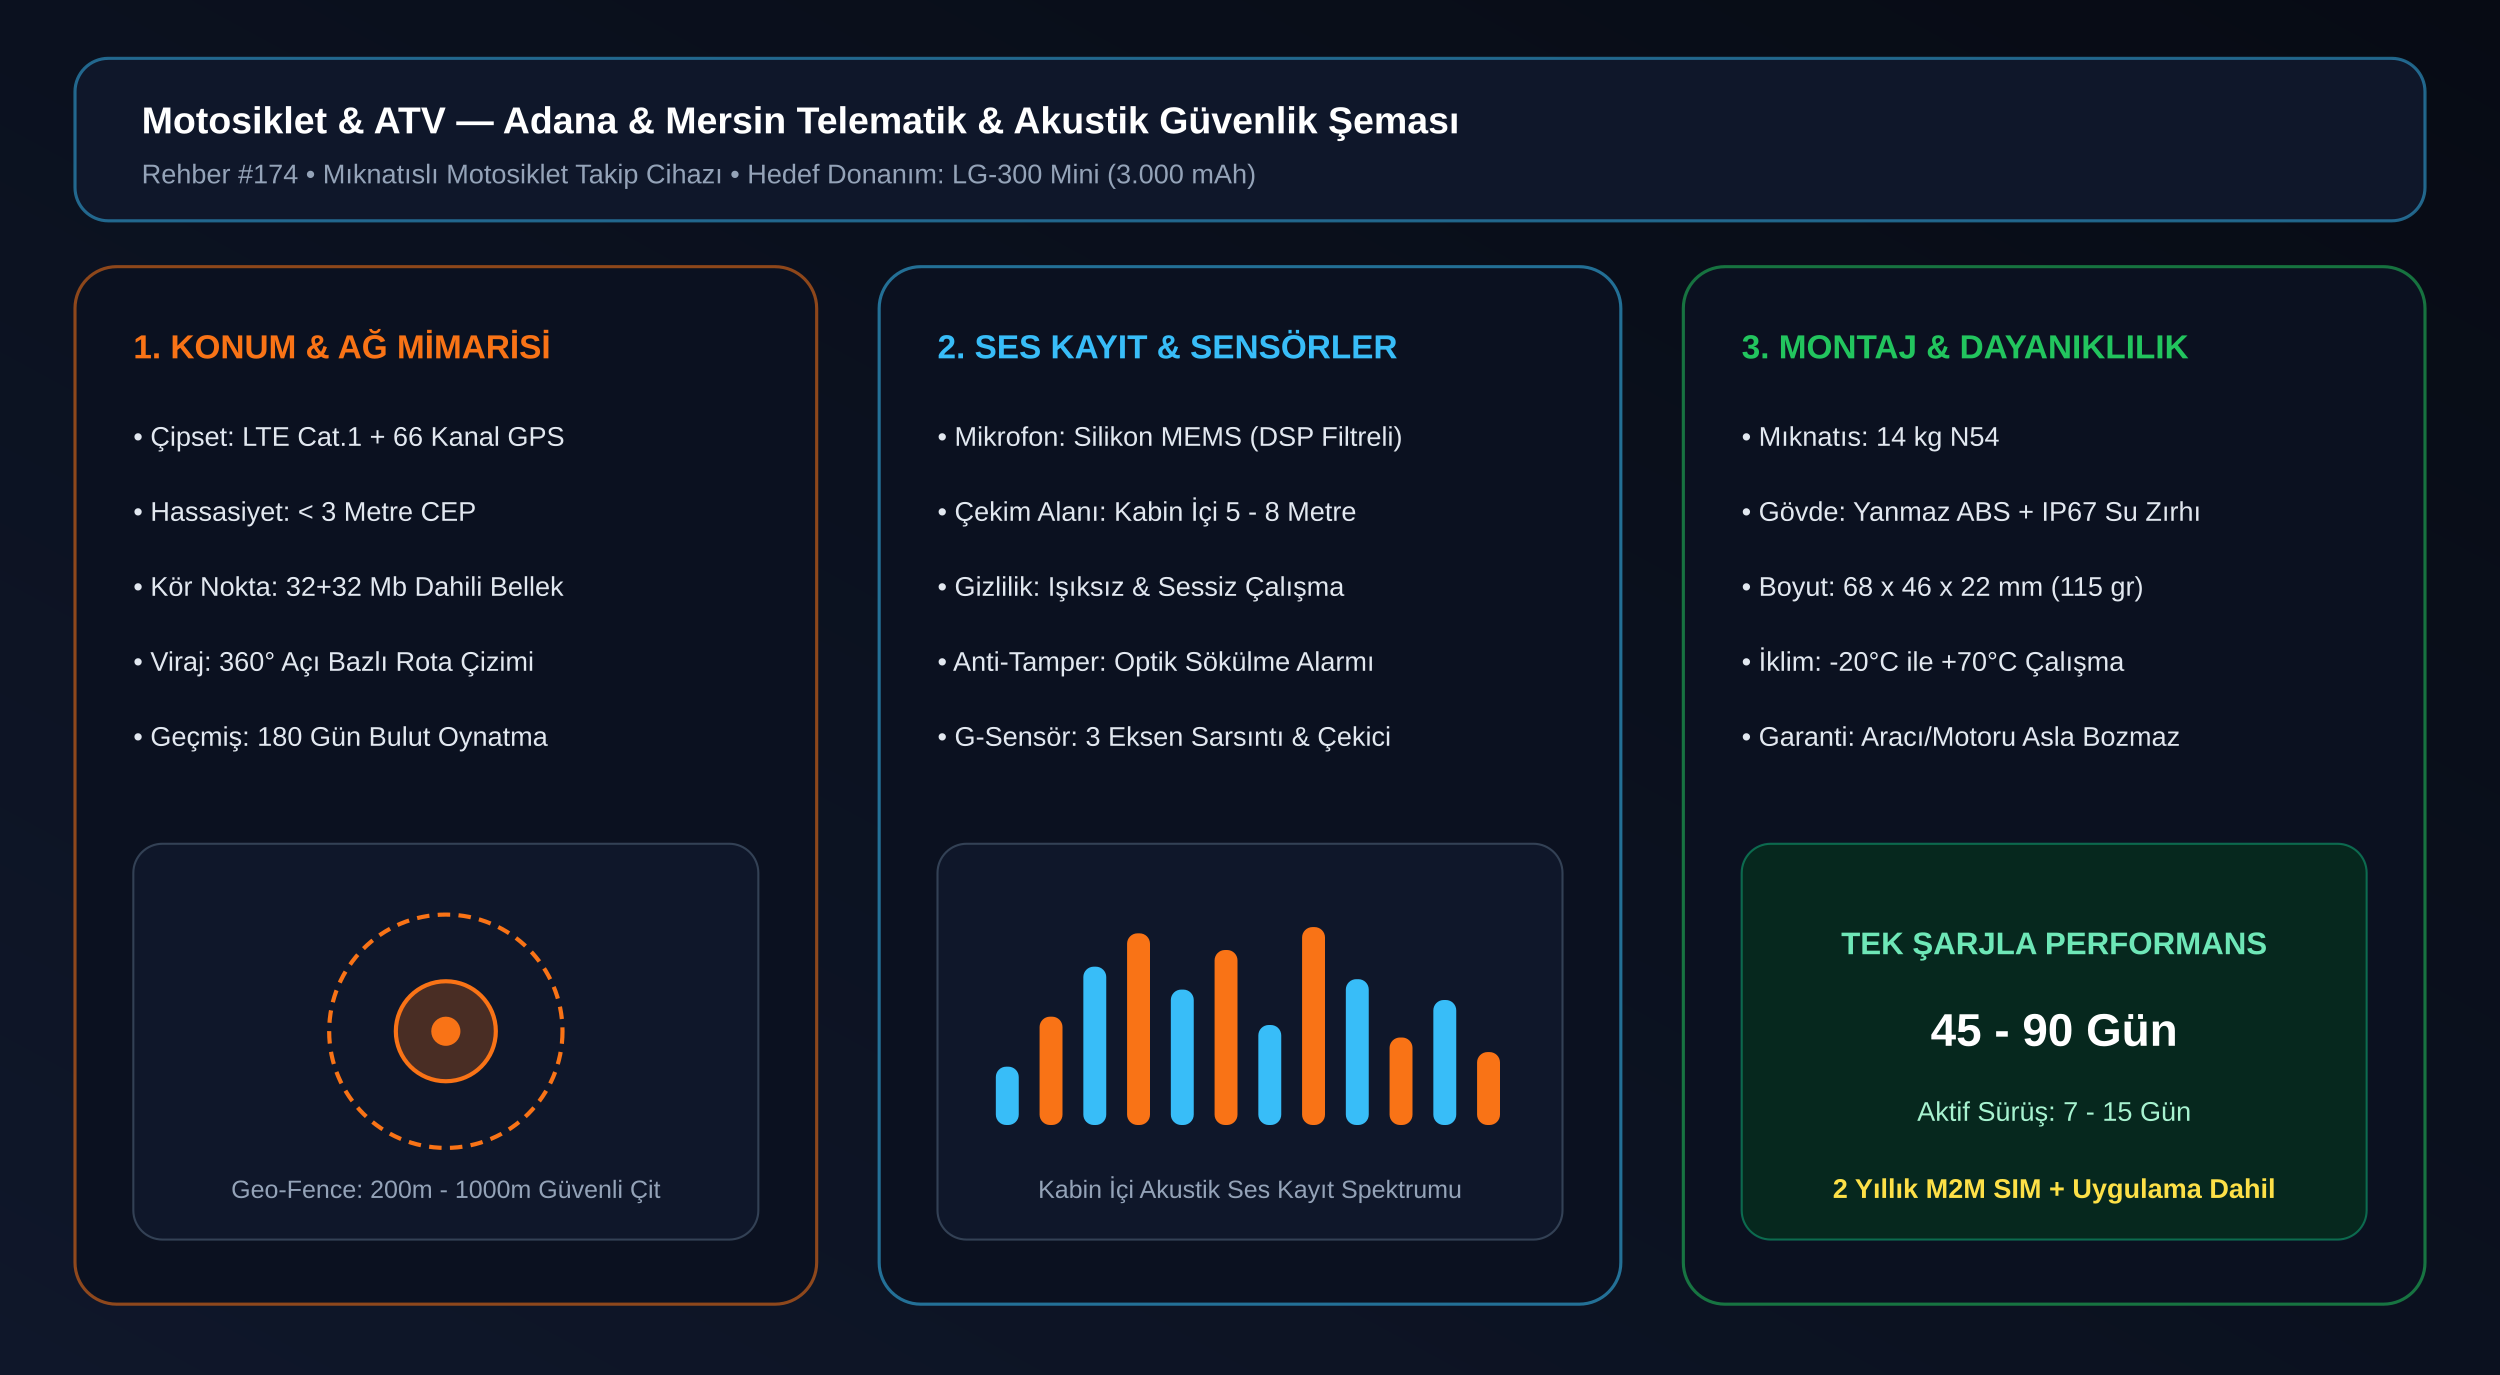
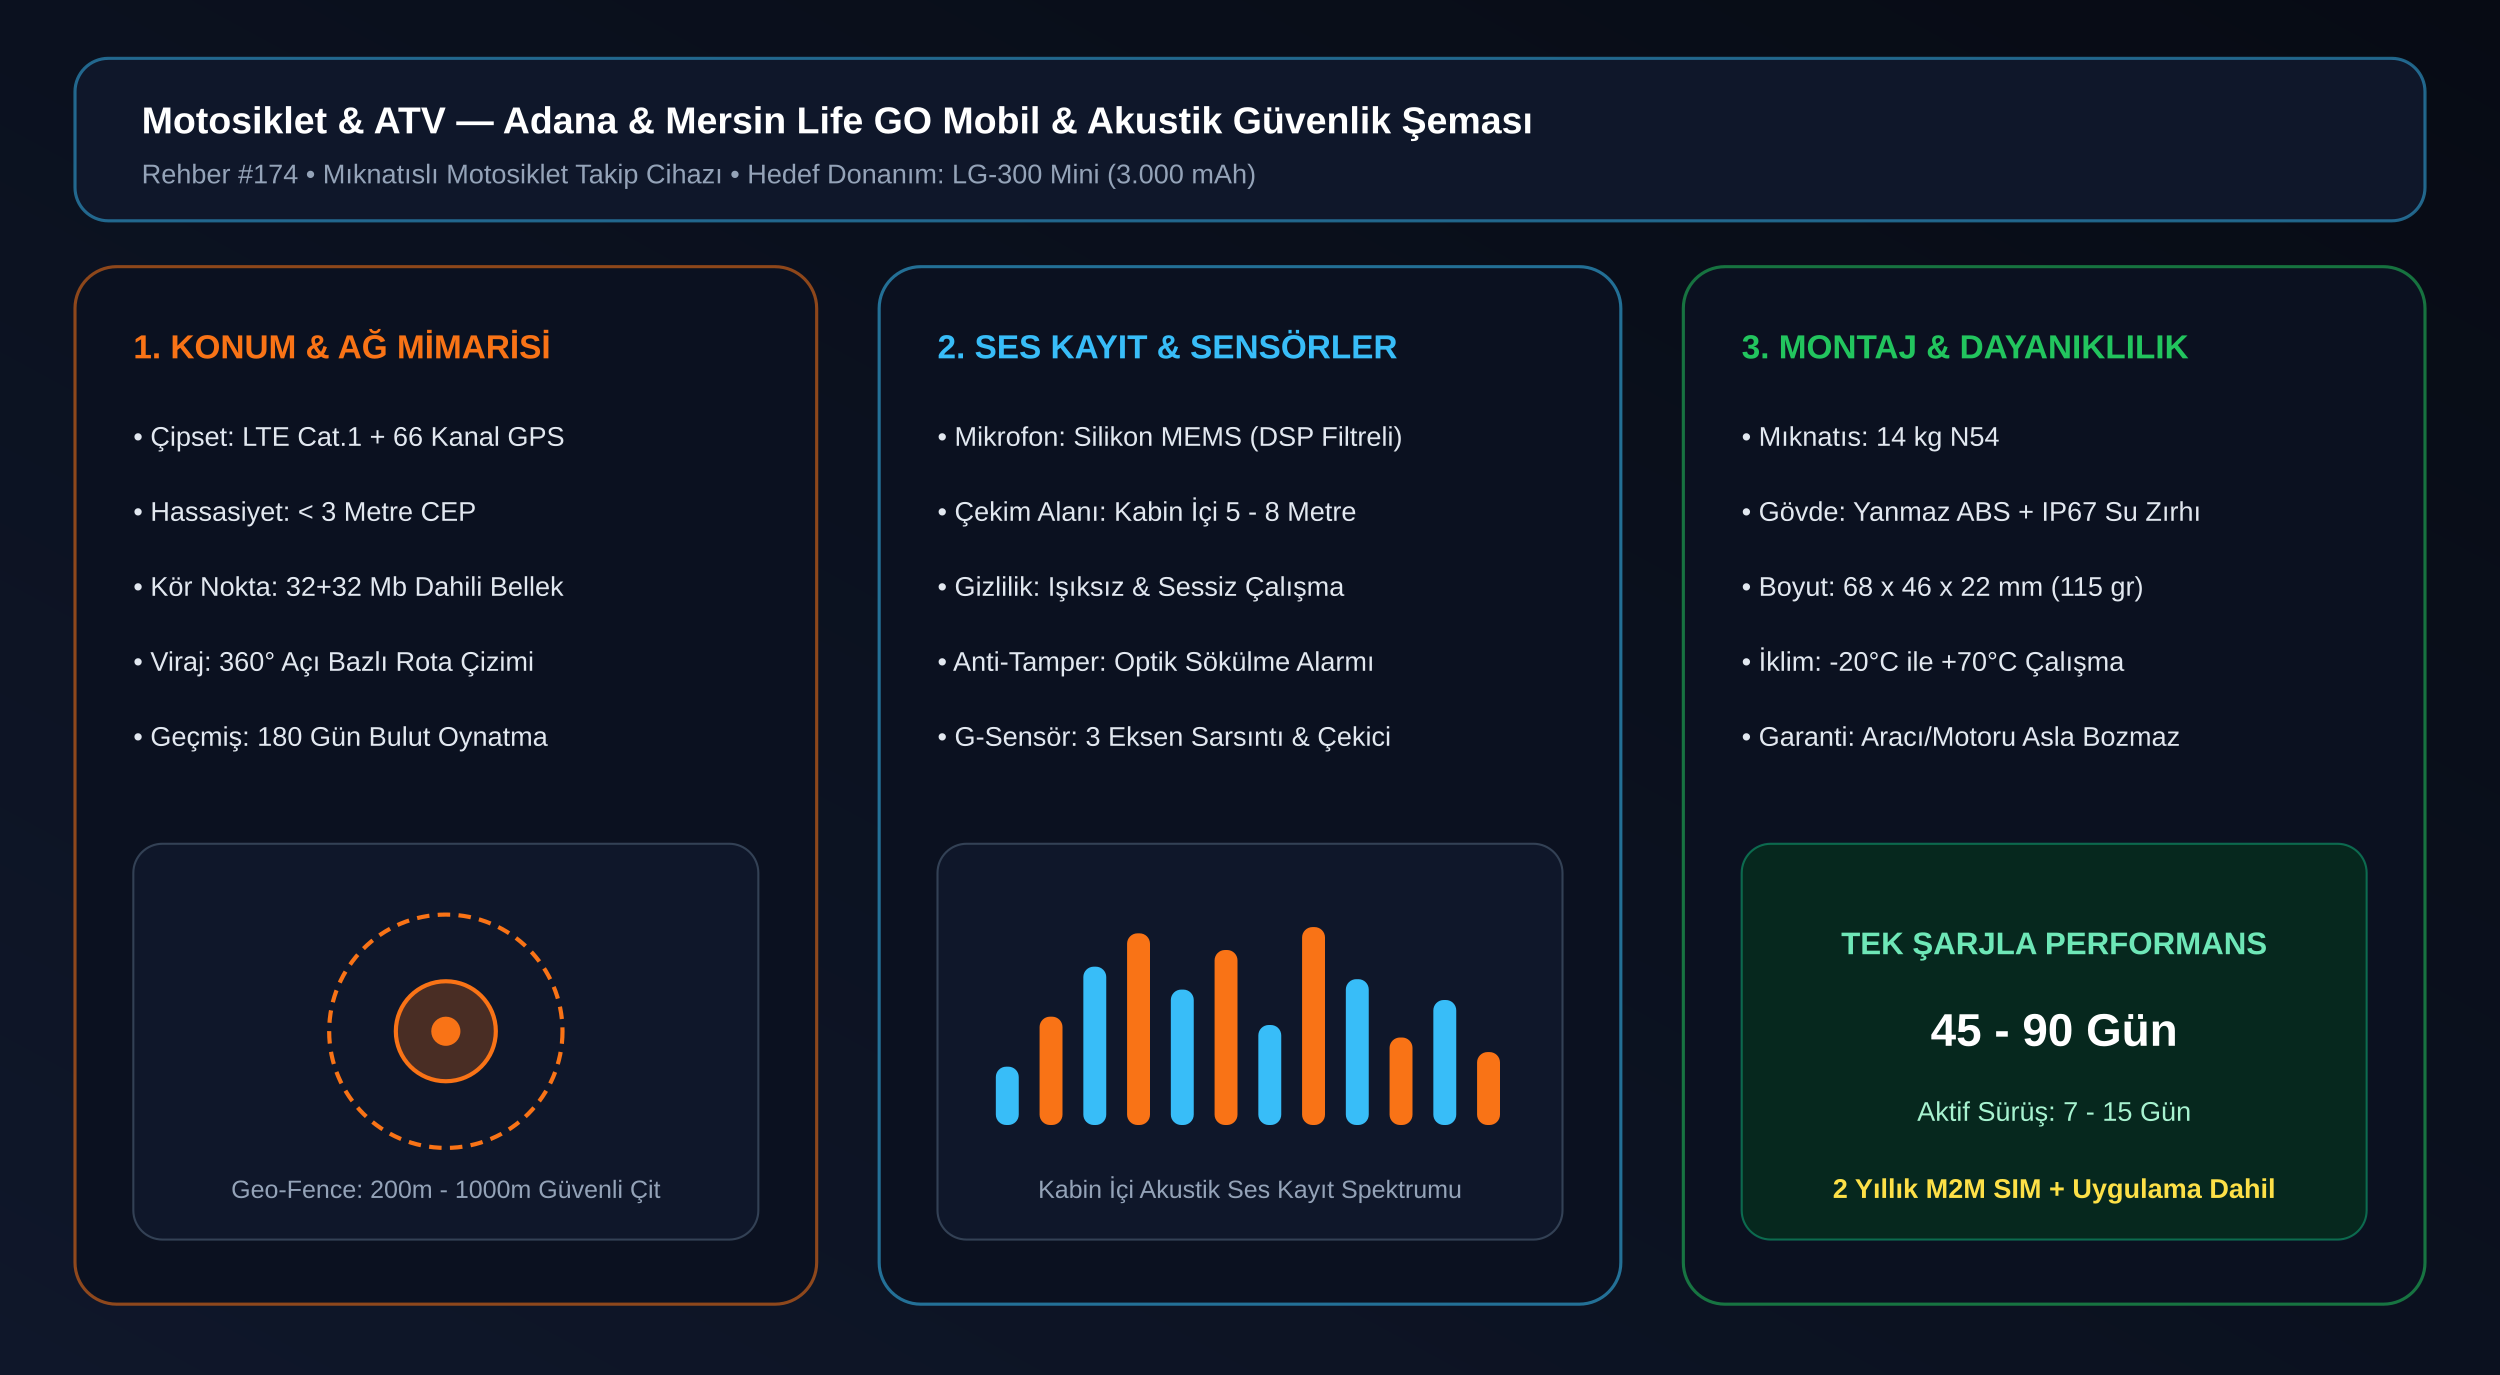
<svg xmlns="http://www.w3.org/2000/svg" viewBox="0 0 1200 660" width="1200" height="660">
  <defs>
    <linearGradient id="g2_174" x1="0%" y1="100%" x2="100%" y2="0%">
      <stop offset="0%" stop-color="#0F172A" />
      <stop offset="100%" stop-color="#070B14" />
    </linearGradient>
  </defs>
  <rect width="1200" height="660" fill="url(#g2_174)" />
  <rect x="36" y="28" width="1128" height="78" rx="16" fill="#0F172A" stroke="#38BDF8" stroke-opacity="0.5" stroke-width="1.5" />
-   <text x="68" y="64" fill="#FFFFFF" font-family="Arial, sans-serif" font-size="18" font-weight="bold">Motosiklet &amp; ATV — Adana &amp; Mersin Telematik &amp; Akustik Güvenlik Şeması</text>
+   <text x="68" y="64" fill="#FFFFFF" font-family="Arial, sans-serif" font-size="18" font-weight="bold">Motosiklet &amp; ATV — Adana &amp; Mersin Life GO Mobil &amp; Akustik Güvenlik Şeması</text>
  <text x="68" y="88" fill="#94A3B8" font-family="Arial, sans-serif" font-size="13">Rehber #174 • Mıknatıslı Motosiklet Takip Cihazı • Hedef Donanım: LG-300 Mini (3.000 mAh)</text>
  <rect x="36" y="128" width="356" height="498" rx="20" fill="#0B1120" stroke="#F97316" stroke-opacity="0.55" stroke-width="1.5" />
  <text x="64" y="172" fill="#F97316" font-family="Arial, sans-serif" font-size="16" font-weight="bold">1. KONUM &amp; AĞ MİMARİSİ</text>
  <text x="64" y="214" fill="#E2E8F0" font-family="Arial, sans-serif" font-size="13">• Çipset: LTE Cat.1 + 66 Kanal GPS</text>
  <text x="64" y="250" fill="#E2E8F0" font-family="Arial, sans-serif" font-size="13">• Hassasiyet: &lt; 3 Metre CEP</text>
  <text x="64" y="286" fill="#E2E8F0" font-family="Arial, sans-serif" font-size="13">• Kör Nokta: 32+32 Mb Dahili Bellek</text>
  <text x="64" y="322" fill="#E2E8F0" font-family="Arial, sans-serif" font-size="13">• Viraj: 360° Açı Bazlı Rota Çizimi</text>
  <text x="64" y="358" fill="#E2E8F0" font-family="Arial, sans-serif" font-size="13">• Geçmiş: 180 Gün Bulut Oynatma</text>
  <rect x="64" y="405" width="300" height="190" rx="14" fill="#0F172A" stroke="#334155" />
  <circle cx="214" cy="495" r="56" fill="none" stroke="#F97316" stroke-width="2" stroke-dasharray="6 4" />
  <circle cx="214" cy="495" r="24" fill="#F97316" fill-opacity="0.25" stroke="#F97316" stroke-width="2" />
  <circle cx="214" cy="495" r="7" fill="#F97316" />
  <text x="214" y="575" text-anchor="middle" fill="#94A3B8" font-family="Arial, sans-serif" font-size="12">Geo-Fence: 200m - 1000m Güvenli Çit</text>
  <rect x="422" y="128" width="356" height="498" rx="20" fill="#0B1120" stroke="#38BDF8" stroke-opacity="0.55" stroke-width="1.5" />
  <text x="450" y="172" fill="#38BDF8" font-family="Arial, sans-serif" font-size="16" font-weight="bold">2. SES KAYIT &amp; SENSÖRLER</text>
  <text x="450" y="214" fill="#E2E8F0" font-family="Arial, sans-serif" font-size="13">• Mikrofon: Silikon MEMS (DSP Filtreli)</text>
  <text x="450" y="250" fill="#E2E8F0" font-family="Arial, sans-serif" font-size="13">• Çekim Alanı: Kabin İçi 5 - 8 Metre</text>
  <text x="450" y="286" fill="#E2E8F0" font-family="Arial, sans-serif" font-size="13">• Gizlilik: Işıksız &amp; Sessiz Çalışma</text>
  <text x="450" y="322" fill="#E2E8F0" font-family="Arial, sans-serif" font-size="13">• Anti-Tamper: Optik Sökülme Alarmı</text>
  <text x="450" y="358" fill="#E2E8F0" font-family="Arial, sans-serif" font-size="13">• G-Sensör: 3 Eksen Sarsıntı &amp; Çekici</text>
  <rect x="450" y="405" width="300" height="190" rx="14" fill="#0F172A" stroke="#334155" />
  <rect x="478" y="512" width="11" height="28" rx="5" fill="#38BDF8" />
  <rect x="499" y="488" width="11" height="52" rx="5" fill="#F97316" />
  <rect x="520" y="464" width="11" height="76" rx="5" fill="#38BDF8" />
  <rect x="541" y="448" width="11" height="92" rx="5" fill="#F97316" />
  <rect x="562" y="475" width="11" height="65" rx="5" fill="#38BDF8" />
  <rect x="583" y="456" width="11" height="84" rx="5" fill="#F97316" />
  <rect x="604" y="492" width="11" height="48" rx="5" fill="#38BDF8" />
  <rect x="625" y="445" width="11" height="95" rx="5" fill="#F97316" />
  <rect x="646" y="470" width="11" height="70" rx="5" fill="#38BDF8" />
  <rect x="667" y="498" width="11" height="42" rx="5" fill="#F97316" />
  <rect x="688" y="480" width="11" height="60" rx="5" fill="#38BDF8" />
  <rect x="709" y="505" width="11" height="35" rx="5" fill="#F97316" />
  <text x="600" y="575" text-anchor="middle" fill="#94A3B8" font-family="Arial, sans-serif" font-size="12">Kabin İçi Akustik Ses Kayıt Spektrumu</text>
  <rect x="808" y="128" width="356" height="498" rx="20" fill="#0B1120" stroke="#22C55E" stroke-opacity="0.55" stroke-width="1.5" />
  <text x="836" y="172" fill="#22C55E" font-family="Arial, sans-serif" font-size="16" font-weight="bold">3. MONTAJ &amp; DAYANIKLILIK</text>
  <text x="836" y="214" fill="#E2E8F0" font-family="Arial, sans-serif" font-size="13">• Mıknatıs: 14 kg N54</text>
  <text x="836" y="250" fill="#E2E8F0" font-family="Arial, sans-serif" font-size="13">• Gövde: Yanmaz ABS + IP67 Su Zırhı</text>
  <text x="836" y="286" fill="#E2E8F0" font-family="Arial, sans-serif" font-size="13">• Boyut: 68 x 46 x 22 mm (115 gr)</text>
  <text x="836" y="322" fill="#E2E8F0" font-family="Arial, sans-serif" font-size="13">• İklim: -20°C ile +70°C Çalışma</text>
  <text x="836" y="358" fill="#E2E8F0" font-family="Arial, sans-serif" font-size="13">• Garanti: Aracı/Motoru Asla Bozmaz</text>
  <rect x="836" y="405" width="300" height="190" rx="14" fill="#06281E" stroke="#10B981" stroke-opacity="0.5" />
  <text x="986" y="458" text-anchor="middle" fill="#6EE7B7" font-family="Arial, sans-serif" font-size="15" font-weight="bold">TEK ŞARJLA PERFORMANS</text>
  <text x="986" y="502" text-anchor="middle" fill="#FFFFFF" font-family="Arial, sans-serif" font-size="22" font-weight="bold">45 - 90 Gün</text>
  <text x="986" y="538" text-anchor="middle" fill="#A7F3D0" font-family="Arial, sans-serif" font-size="13">Aktif Sürüş: 7 - 15 Gün</text>
  <text x="986" y="575" text-anchor="middle" fill="#FDE047" font-family="Arial, sans-serif" font-size="13" font-weight="bold">2 Yıllık M2M SIM + Uygulama Dahil</text>
</svg>
